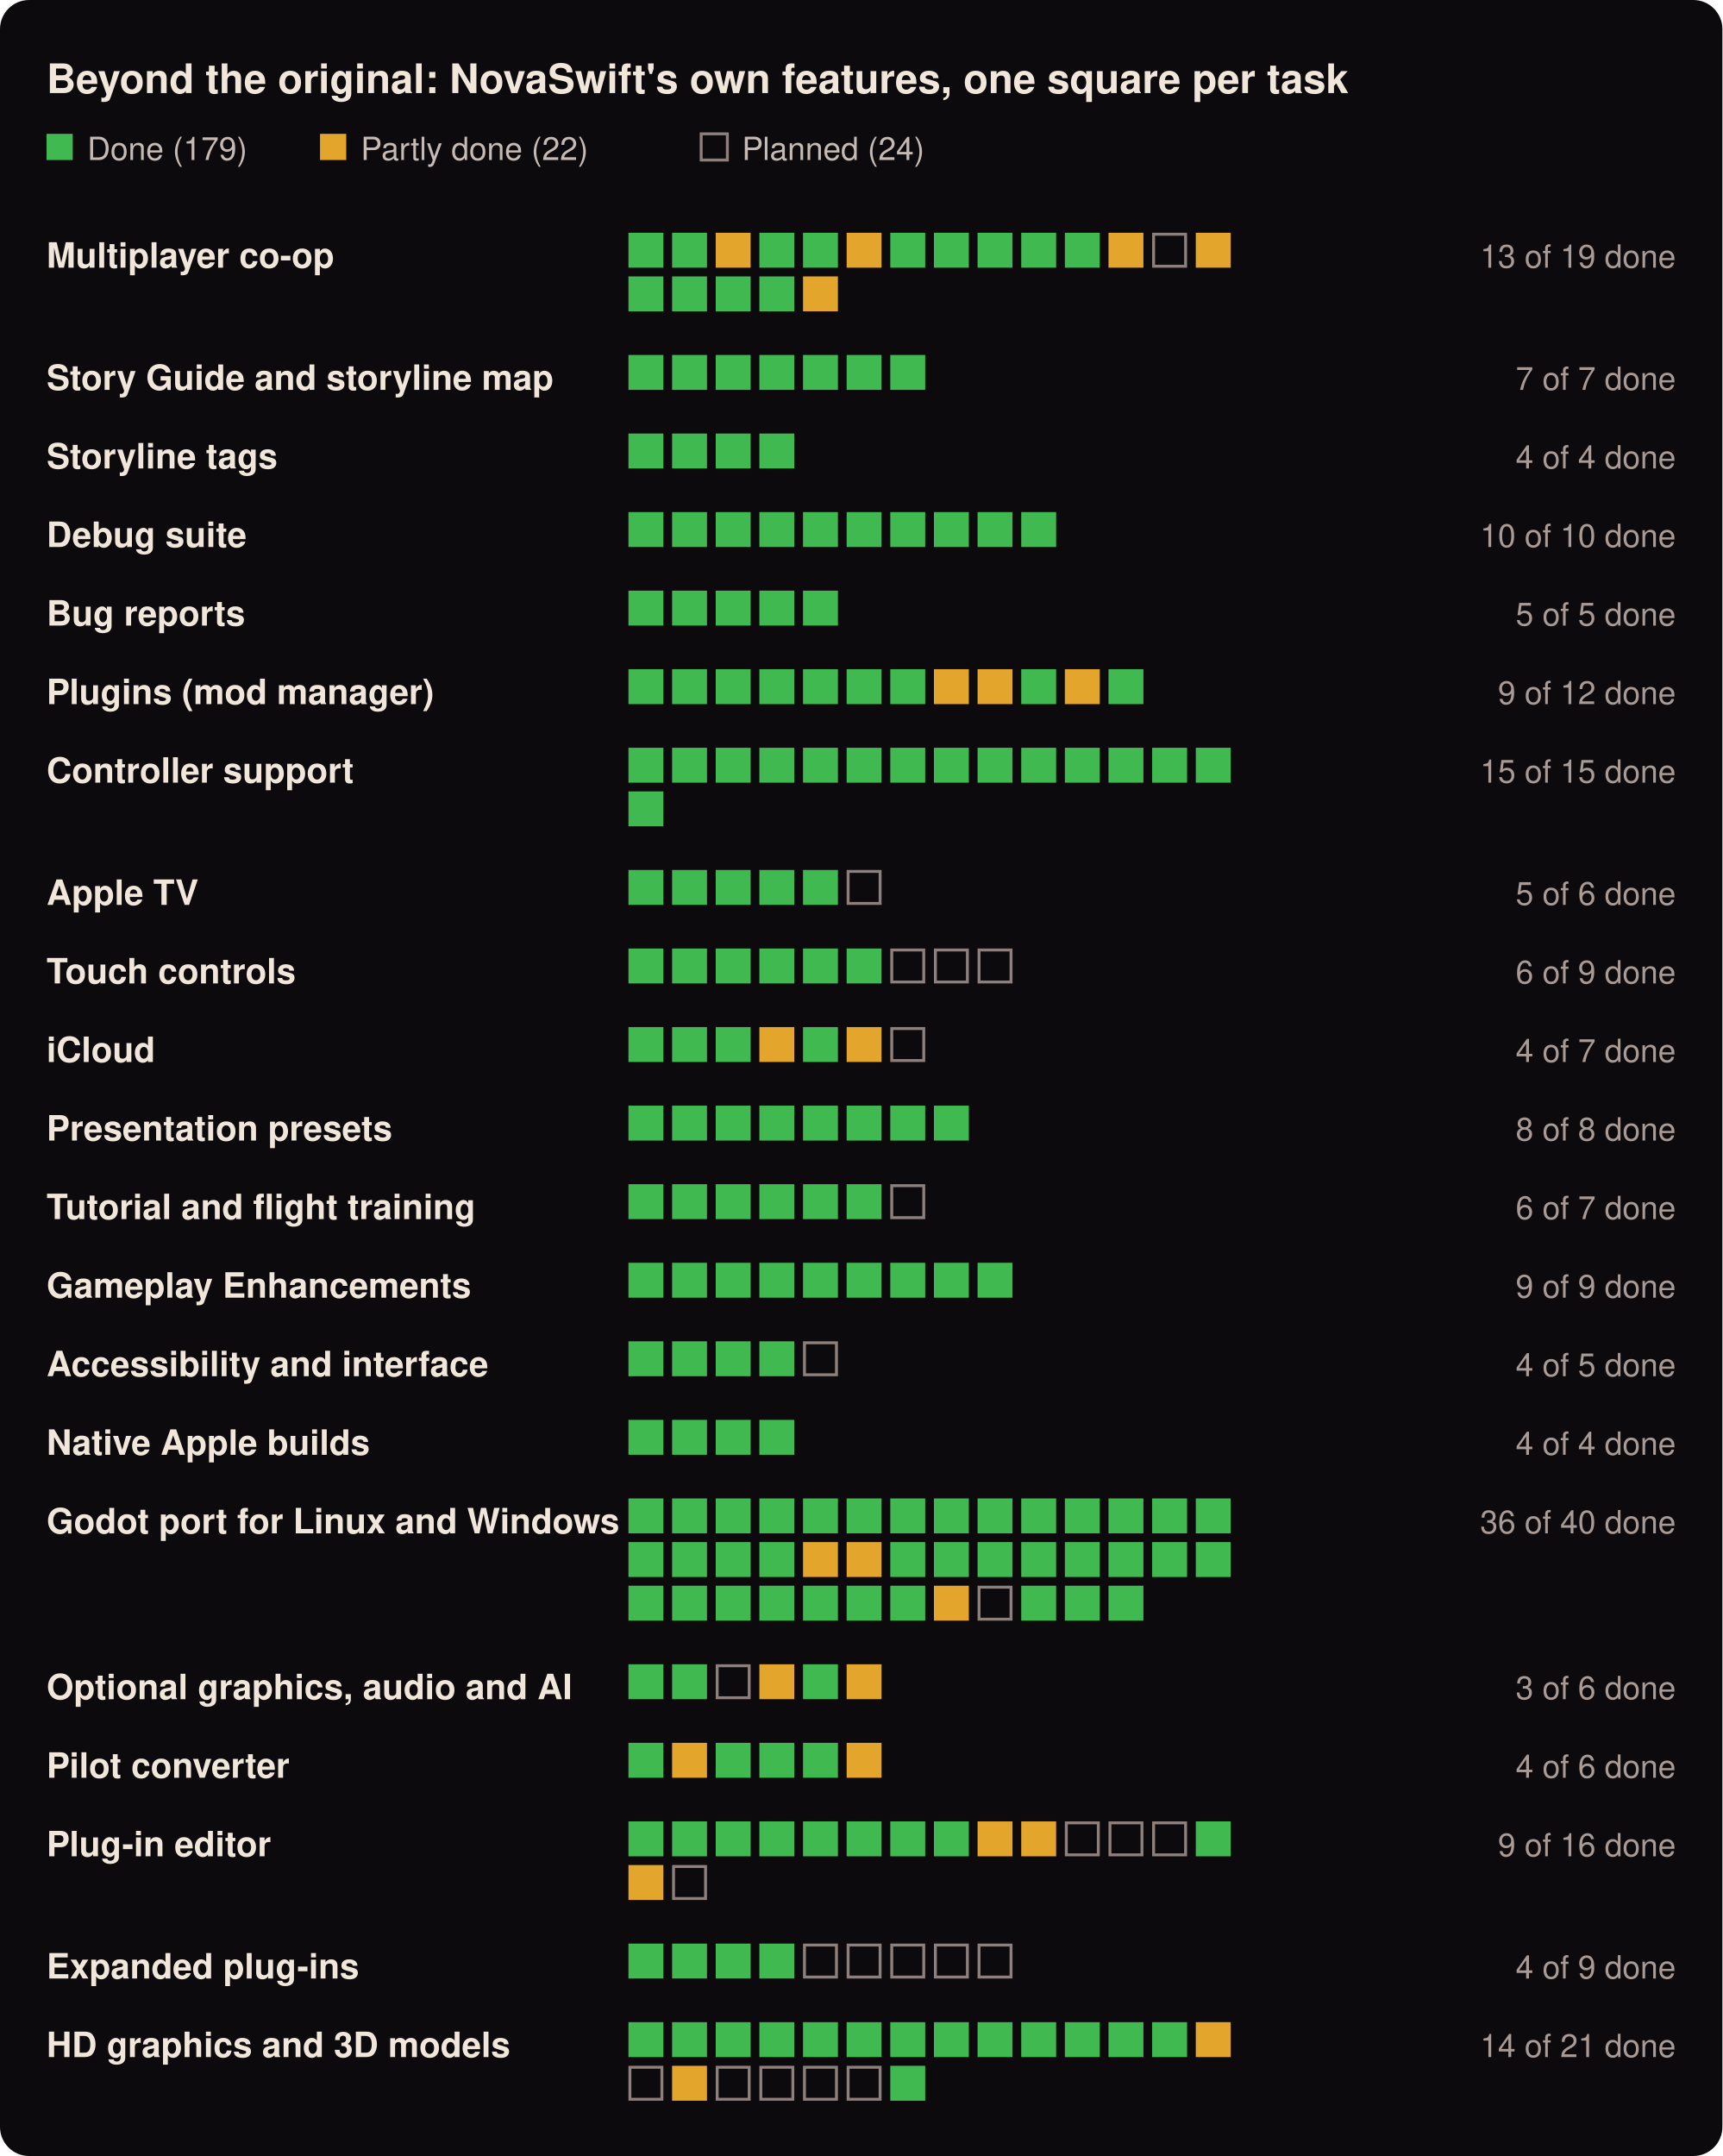
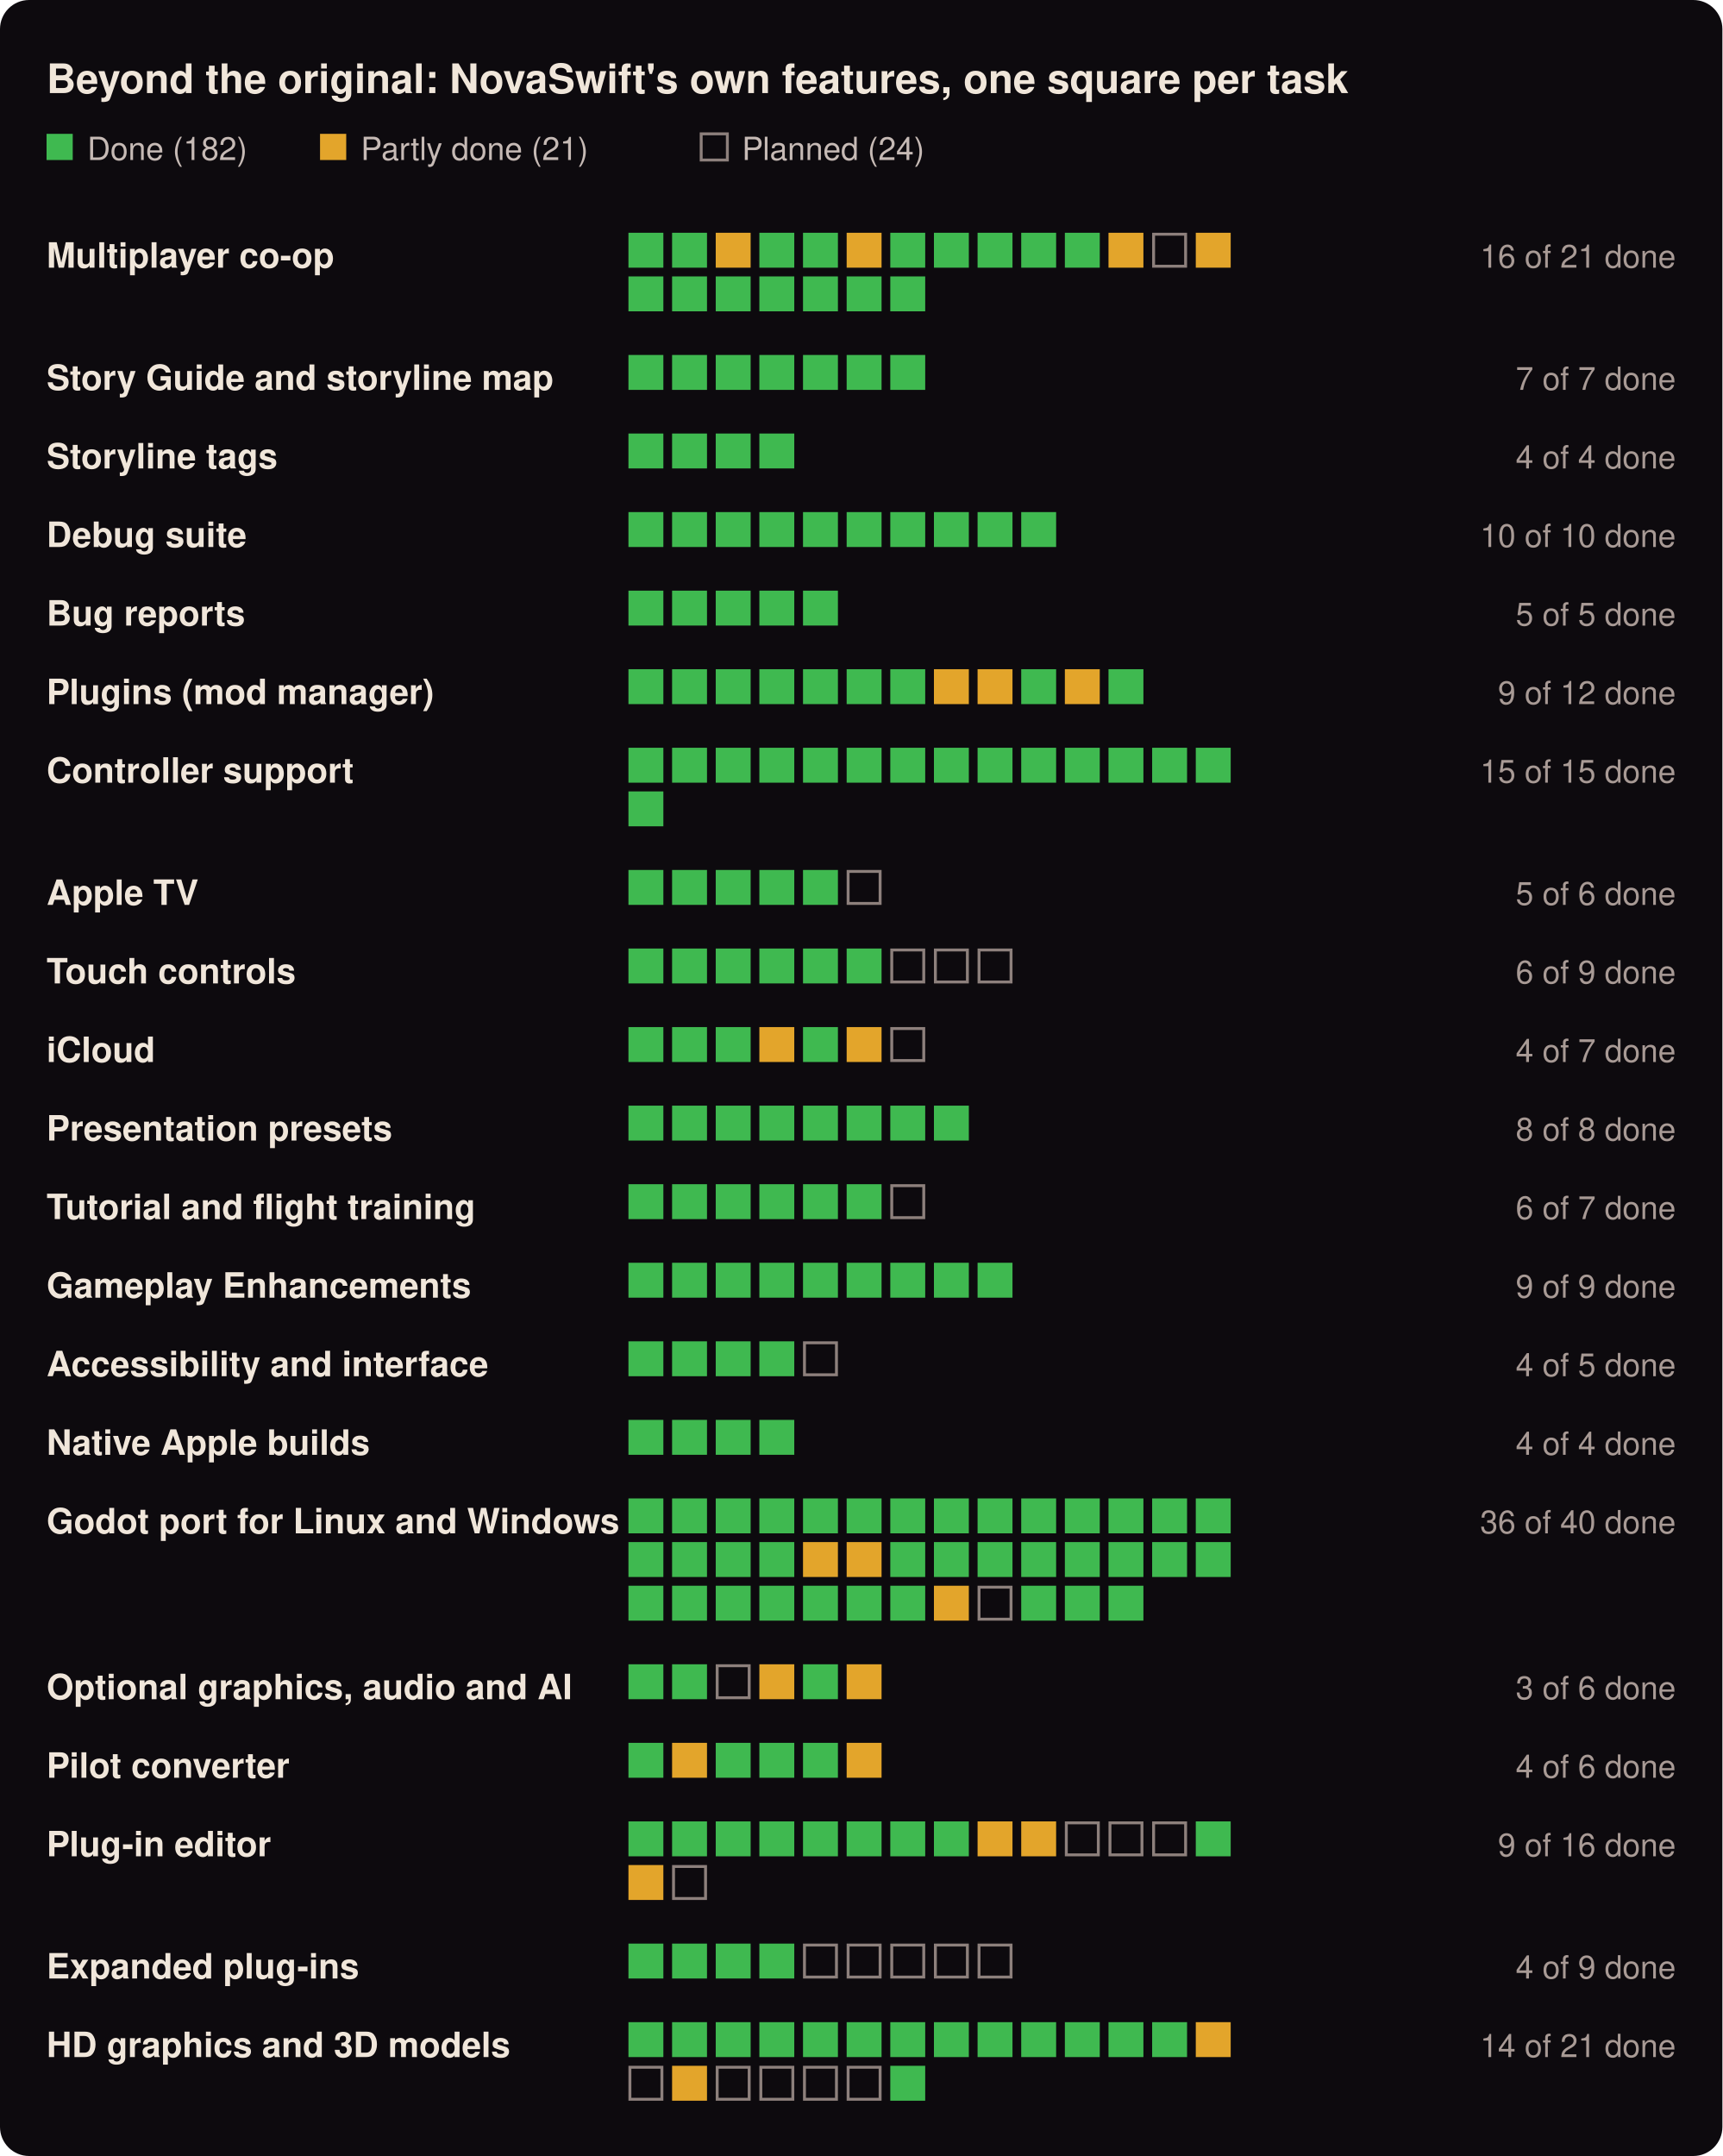
<svg xmlns="http://www.w3.org/2000/svg" width="592" height="741" viewBox="0 0 592 741" font-family="-apple-system, Segoe UI, Helvetica, Arial, sans-serif">
  <style>.h1{font-size:14px;font-weight:600;fill:#f0e6da}.gh{font-size:12px;font-weight:600;fill:#f0e6da}.gn{font-size:11px;fill:#a89a95}.lg{font-size:11px;fill:#c6bab5}</style>
  <rect width="592" height="741" rx="10" fill="#0d0a0e" />
  <text x="16" y="32" class="h1">Beyond the original: NovaSwift's own features, one square per task</text>
  <rect x="16" y="46" width="9" height="9" fill="#3fb950" />
-   <text x="30" y="55" class="lg">Done (179)</text>
+   <text x="30" y="55" class="lg">Done (182)</text>
  <rect x="110" y="46" width="9" height="9" fill="#e3a52b" />
-   <text x="124" y="55" class="lg">Partly done (22)</text>
+   <text x="124" y="55" class="lg">Partly done (21)</text>
  <rect x="241" y="46" width="9" height="9" fill="none" stroke="#8d807c" />
  <text x="255" y="55" class="lg">Planned (24)</text>
  <text x="16" y="92" class="gh">Multiplayer co-op</text>
-   <text x="576" y="92" class="gn" text-anchor="end">13 of 19 done</text>
+   <text x="576" y="92" class="gn" text-anchor="end">16 of 21 done</text>
  <rect x="216" y="80" width="12" height="12" fill="#3fb950" />
  <rect x="231" y="80" width="12" height="12" fill="#3fb950" />
  <rect x="246" y="80" width="12" height="12" fill="#e3a52b" />
  <rect x="261" y="80" width="12" height="12" fill="#3fb950" />
  <rect x="276" y="80" width="12" height="12" fill="#3fb950" />
  <rect x="291" y="80" width="12" height="12" fill="#e3a52b" />
  <rect x="306" y="80" width="12" height="12" fill="#3fb950" />
  <rect x="321" y="80" width="12" height="12" fill="#3fb950" />
  <rect x="336" y="80" width="12" height="12" fill="#3fb950" />
  <rect x="351" y="80" width="12" height="12" fill="#3fb950" />
  <rect x="366" y="80" width="12" height="12" fill="#3fb950" />
  <rect x="381" y="80" width="12" height="12" fill="#e3a52b" />
  <rect x="396.5" y="80.5" width="11" height="11" fill="none" stroke="#8d807c" />
  <rect x="411" y="80" width="12" height="12" fill="#e3a52b" />
  <rect x="216" y="95" width="12" height="12" fill="#3fb950" />
  <rect x="231" y="95" width="12" height="12" fill="#3fb950" />
  <rect x="246" y="95" width="12" height="12" fill="#3fb950" />
  <rect x="261" y="95" width="12" height="12" fill="#3fb950" />
-   <rect x="276" y="95" width="12" height="12" fill="#e3a52b" />
+   <rect x="276" y="95" width="12" height="12" fill="#3fb950" />
+   <rect x="291" y="95" width="12" height="12" fill="#3fb950" />
+   <rect x="306" y="95" width="12" height="12" fill="#3fb950" />
  <text x="16" y="134" class="gh">Story Guide and storyline map</text>
  <text x="576" y="134" class="gn" text-anchor="end">7 of 7 done</text>
  <rect x="216" y="122" width="12" height="12" fill="#3fb950" />
  <rect x="231" y="122" width="12" height="12" fill="#3fb950" />
  <rect x="246" y="122" width="12" height="12" fill="#3fb950" />
  <rect x="261" y="122" width="12" height="12" fill="#3fb950" />
  <rect x="276" y="122" width="12" height="12" fill="#3fb950" />
  <rect x="291" y="122" width="12" height="12" fill="#3fb950" />
  <rect x="306" y="122" width="12" height="12" fill="#3fb950" />
  <text x="16" y="161" class="gh">Storyline tags</text>
  <text x="576" y="161" class="gn" text-anchor="end">4 of 4 done</text>
  <rect x="216" y="149" width="12" height="12" fill="#3fb950" />
  <rect x="231" y="149" width="12" height="12" fill="#3fb950" />
  <rect x="246" y="149" width="12" height="12" fill="#3fb950" />
  <rect x="261" y="149" width="12" height="12" fill="#3fb950" />
  <text x="16" y="188" class="gh">Debug suite</text>
  <text x="576" y="188" class="gn" text-anchor="end">10 of 10 done</text>
  <rect x="216" y="176" width="12" height="12" fill="#3fb950" />
  <rect x="231" y="176" width="12" height="12" fill="#3fb950" />
  <rect x="246" y="176" width="12" height="12" fill="#3fb950" />
  <rect x="261" y="176" width="12" height="12" fill="#3fb950" />
  <rect x="276" y="176" width="12" height="12" fill="#3fb950" />
  <rect x="291" y="176" width="12" height="12" fill="#3fb950" />
  <rect x="306" y="176" width="12" height="12" fill="#3fb950" />
  <rect x="321" y="176" width="12" height="12" fill="#3fb950" />
  <rect x="336" y="176" width="12" height="12" fill="#3fb950" />
  <rect x="351" y="176" width="12" height="12" fill="#3fb950" />
  <text x="16" y="215" class="gh">Bug reports</text>
  <text x="576" y="215" class="gn" text-anchor="end">5 of 5 done</text>
  <rect x="216" y="203" width="12" height="12" fill="#3fb950" />
  <rect x="231" y="203" width="12" height="12" fill="#3fb950" />
  <rect x="246" y="203" width="12" height="12" fill="#3fb950" />
  <rect x="261" y="203" width="12" height="12" fill="#3fb950" />
  <rect x="276" y="203" width="12" height="12" fill="#3fb950" />
  <text x="16" y="242" class="gh">Plugins (mod manager)</text>
  <text x="576" y="242" class="gn" text-anchor="end">9 of 12 done</text>
  <rect x="216" y="230" width="12" height="12" fill="#3fb950" />
  <rect x="231" y="230" width="12" height="12" fill="#3fb950" />
  <rect x="246" y="230" width="12" height="12" fill="#3fb950" />
  <rect x="261" y="230" width="12" height="12" fill="#3fb950" />
  <rect x="276" y="230" width="12" height="12" fill="#3fb950" />
  <rect x="291" y="230" width="12" height="12" fill="#3fb950" />
  <rect x="306" y="230" width="12" height="12" fill="#3fb950" />
  <rect x="321" y="230" width="12" height="12" fill="#e3a52b" />
  <rect x="336" y="230" width="12" height="12" fill="#e3a52b" />
  <rect x="351" y="230" width="12" height="12" fill="#3fb950" />
  <rect x="366" y="230" width="12" height="12" fill="#e3a52b" />
  <rect x="381" y="230" width="12" height="12" fill="#3fb950" />
  <text x="16" y="269" class="gh">Controller support</text>
  <text x="576" y="269" class="gn" text-anchor="end">15 of 15 done</text>
  <rect x="216" y="257" width="12" height="12" fill="#3fb950" />
  <rect x="231" y="257" width="12" height="12" fill="#3fb950" />
  <rect x="246" y="257" width="12" height="12" fill="#3fb950" />
  <rect x="261" y="257" width="12" height="12" fill="#3fb950" />
  <rect x="276" y="257" width="12" height="12" fill="#3fb950" />
  <rect x="291" y="257" width="12" height="12" fill="#3fb950" />
  <rect x="306" y="257" width="12" height="12" fill="#3fb950" />
  <rect x="321" y="257" width="12" height="12" fill="#3fb950" />
  <rect x="336" y="257" width="12" height="12" fill="#3fb950" />
  <rect x="351" y="257" width="12" height="12" fill="#3fb950" />
  <rect x="366" y="257" width="12" height="12" fill="#3fb950" />
  <rect x="381" y="257" width="12" height="12" fill="#3fb950" />
  <rect x="396" y="257" width="12" height="12" fill="#3fb950" />
  <rect x="411" y="257" width="12" height="12" fill="#3fb950" />
  <rect x="216" y="272" width="12" height="12" fill="#3fb950" />
  <text x="16" y="311" class="gh">Apple TV</text>
  <text x="576" y="311" class="gn" text-anchor="end">5 of 6 done</text>
  <rect x="216" y="299" width="12" height="12" fill="#3fb950" />
  <rect x="231" y="299" width="12" height="12" fill="#3fb950" />
  <rect x="246" y="299" width="12" height="12" fill="#3fb950" />
  <rect x="261" y="299" width="12" height="12" fill="#3fb950" />
  <rect x="276" y="299" width="12" height="12" fill="#3fb950" />
  <rect x="291.5" y="299.5" width="11" height="11" fill="none" stroke="#8d807c" />
  <text x="16" y="338" class="gh">Touch controls</text>
  <text x="576" y="338" class="gn" text-anchor="end">6 of 9 done</text>
  <rect x="216" y="326" width="12" height="12" fill="#3fb950" />
  <rect x="231" y="326" width="12" height="12" fill="#3fb950" />
  <rect x="246" y="326" width="12" height="12" fill="#3fb950" />
  <rect x="261" y="326" width="12" height="12" fill="#3fb950" />
  <rect x="276" y="326" width="12" height="12" fill="#3fb950" />
  <rect x="291" y="326" width="12" height="12" fill="#3fb950" />
  <rect x="306.5" y="326.5" width="11" height="11" fill="none" stroke="#8d807c" />
  <rect x="321.5" y="326.5" width="11" height="11" fill="none" stroke="#8d807c" />
  <rect x="336.5" y="326.5" width="11" height="11" fill="none" stroke="#8d807c" />
  <text x="16" y="365" class="gh">iCloud</text>
  <text x="576" y="365" class="gn" text-anchor="end">4 of 7 done</text>
  <rect x="216" y="353" width="12" height="12" fill="#3fb950" />
  <rect x="231" y="353" width="12" height="12" fill="#3fb950" />
  <rect x="246" y="353" width="12" height="12" fill="#3fb950" />
  <rect x="261" y="353" width="12" height="12" fill="#e3a52b" />
  <rect x="276" y="353" width="12" height="12" fill="#3fb950" />
  <rect x="291" y="353" width="12" height="12" fill="#e3a52b" />
  <rect x="306.5" y="353.5" width="11" height="11" fill="none" stroke="#8d807c" />
  <text x="16" y="392" class="gh">Presentation presets</text>
  <text x="576" y="392" class="gn" text-anchor="end">8 of 8 done</text>
  <rect x="216" y="380" width="12" height="12" fill="#3fb950" />
  <rect x="231" y="380" width="12" height="12" fill="#3fb950" />
  <rect x="246" y="380" width="12" height="12" fill="#3fb950" />
  <rect x="261" y="380" width="12" height="12" fill="#3fb950" />
  <rect x="276" y="380" width="12" height="12" fill="#3fb950" />
  <rect x="291" y="380" width="12" height="12" fill="#3fb950" />
  <rect x="306" y="380" width="12" height="12" fill="#3fb950" />
  <rect x="321" y="380" width="12" height="12" fill="#3fb950" />
  <text x="16" y="419" class="gh">Tutorial and flight training</text>
  <text x="576" y="419" class="gn" text-anchor="end">6 of 7 done</text>
  <rect x="216" y="407" width="12" height="12" fill="#3fb950" />
  <rect x="231" y="407" width="12" height="12" fill="#3fb950" />
  <rect x="246" y="407" width="12" height="12" fill="#3fb950" />
  <rect x="261" y="407" width="12" height="12" fill="#3fb950" />
  <rect x="276" y="407" width="12" height="12" fill="#3fb950" />
  <rect x="291" y="407" width="12" height="12" fill="#3fb950" />
  <rect x="306.5" y="407.5" width="11" height="11" fill="none" stroke="#8d807c" />
  <text x="16" y="446" class="gh">Gameplay Enhancements</text>
  <text x="576" y="446" class="gn" text-anchor="end">9 of 9 done</text>
  <rect x="216" y="434" width="12" height="12" fill="#3fb950" />
  <rect x="231" y="434" width="12" height="12" fill="#3fb950" />
  <rect x="246" y="434" width="12" height="12" fill="#3fb950" />
  <rect x="261" y="434" width="12" height="12" fill="#3fb950" />
  <rect x="276" y="434" width="12" height="12" fill="#3fb950" />
  <rect x="291" y="434" width="12" height="12" fill="#3fb950" />
  <rect x="306" y="434" width="12" height="12" fill="#3fb950" />
  <rect x="321" y="434" width="12" height="12" fill="#3fb950" />
  <rect x="336" y="434" width="12" height="12" fill="#3fb950" />
  <text x="16" y="473" class="gh">Accessibility and interface</text>
  <text x="576" y="473" class="gn" text-anchor="end">4 of 5 done</text>
  <rect x="216" y="461" width="12" height="12" fill="#3fb950" />
  <rect x="231" y="461" width="12" height="12" fill="#3fb950" />
  <rect x="246" y="461" width="12" height="12" fill="#3fb950" />
  <rect x="261" y="461" width="12" height="12" fill="#3fb950" />
  <rect x="276.5" y="461.5" width="11" height="11" fill="none" stroke="#8d807c" />
  <text x="16" y="500" class="gh">Native Apple builds</text>
  <text x="576" y="500" class="gn" text-anchor="end">4 of 4 done</text>
  <rect x="216" y="488" width="12" height="12" fill="#3fb950" />
  <rect x="231" y="488" width="12" height="12" fill="#3fb950" />
  <rect x="246" y="488" width="12" height="12" fill="#3fb950" />
  <rect x="261" y="488" width="12" height="12" fill="#3fb950" />
  <text x="16" y="527" class="gh">Godot port for Linux and Windows</text>
  <text x="576" y="527" class="gn" text-anchor="end">36 of 40 done</text>
  <rect x="216" y="515" width="12" height="12" fill="#3fb950" />
  <rect x="231" y="515" width="12" height="12" fill="#3fb950" />
  <rect x="246" y="515" width="12" height="12" fill="#3fb950" />
  <rect x="261" y="515" width="12" height="12" fill="#3fb950" />
  <rect x="276" y="515" width="12" height="12" fill="#3fb950" />
  <rect x="291" y="515" width="12" height="12" fill="#3fb950" />
  <rect x="306" y="515" width="12" height="12" fill="#3fb950" />
  <rect x="321" y="515" width="12" height="12" fill="#3fb950" />
  <rect x="336" y="515" width="12" height="12" fill="#3fb950" />
  <rect x="351" y="515" width="12" height="12" fill="#3fb950" />
  <rect x="366" y="515" width="12" height="12" fill="#3fb950" />
  <rect x="381" y="515" width="12" height="12" fill="#3fb950" />
  <rect x="396" y="515" width="12" height="12" fill="#3fb950" />
  <rect x="411" y="515" width="12" height="12" fill="#3fb950" />
  <rect x="216" y="530" width="12" height="12" fill="#3fb950" />
  <rect x="231" y="530" width="12" height="12" fill="#3fb950" />
  <rect x="246" y="530" width="12" height="12" fill="#3fb950" />
  <rect x="261" y="530" width="12" height="12" fill="#3fb950" />
  <rect x="276" y="530" width="12" height="12" fill="#e3a52b" />
  <rect x="291" y="530" width="12" height="12" fill="#e3a52b" />
  <rect x="306" y="530" width="12" height="12" fill="#3fb950" />
  <rect x="321" y="530" width="12" height="12" fill="#3fb950" />
  <rect x="336" y="530" width="12" height="12" fill="#3fb950" />
  <rect x="351" y="530" width="12" height="12" fill="#3fb950" />
  <rect x="366" y="530" width="12" height="12" fill="#3fb950" />
  <rect x="381" y="530" width="12" height="12" fill="#3fb950" />
  <rect x="396" y="530" width="12" height="12" fill="#3fb950" />
  <rect x="411" y="530" width="12" height="12" fill="#3fb950" />
  <rect x="216" y="545" width="12" height="12" fill="#3fb950" />
  <rect x="231" y="545" width="12" height="12" fill="#3fb950" />
  <rect x="246" y="545" width="12" height="12" fill="#3fb950" />
  <rect x="261" y="545" width="12" height="12" fill="#3fb950" />
  <rect x="276" y="545" width="12" height="12" fill="#3fb950" />
  <rect x="291" y="545" width="12" height="12" fill="#3fb950" />
  <rect x="306" y="545" width="12" height="12" fill="#3fb950" />
  <rect x="321" y="545" width="12" height="12" fill="#e3a52b" />
  <rect x="336.5" y="545.5" width="11" height="11" fill="none" stroke="#8d807c" />
  <rect x="351" y="545" width="12" height="12" fill="#3fb950" />
  <rect x="366" y="545" width="12" height="12" fill="#3fb950" />
  <rect x="381" y="545" width="12" height="12" fill="#3fb950" />
  <text x="16" y="584" class="gh">Optional graphics, audio and AI</text>
  <text x="576" y="584" class="gn" text-anchor="end">3 of 6 done</text>
  <rect x="216" y="572" width="12" height="12" fill="#3fb950" />
  <rect x="231" y="572" width="12" height="12" fill="#3fb950" />
  <rect x="246.5" y="572.5" width="11" height="11" fill="none" stroke="#8d807c" />
  <rect x="261" y="572" width="12" height="12" fill="#e3a52b" />
  <rect x="276" y="572" width="12" height="12" fill="#3fb950" />
  <rect x="291" y="572" width="12" height="12" fill="#e3a52b" />
  <text x="16" y="611" class="gh">Pilot converter</text>
  <text x="576" y="611" class="gn" text-anchor="end">4 of 6 done</text>
  <rect x="216" y="599" width="12" height="12" fill="#3fb950" />
  <rect x="231" y="599" width="12" height="12" fill="#e3a52b" />
  <rect x="246" y="599" width="12" height="12" fill="#3fb950" />
  <rect x="261" y="599" width="12" height="12" fill="#3fb950" />
  <rect x="276" y="599" width="12" height="12" fill="#3fb950" />
  <rect x="291" y="599" width="12" height="12" fill="#e3a52b" />
  <text x="16" y="638" class="gh">Plug-in editor</text>
  <text x="576" y="638" class="gn" text-anchor="end">9 of 16 done</text>
  <rect x="216" y="626" width="12" height="12" fill="#3fb950" />
  <rect x="231" y="626" width="12" height="12" fill="#3fb950" />
  <rect x="246" y="626" width="12" height="12" fill="#3fb950" />
  <rect x="261" y="626" width="12" height="12" fill="#3fb950" />
  <rect x="276" y="626" width="12" height="12" fill="#3fb950" />
  <rect x="291" y="626" width="12" height="12" fill="#3fb950" />
  <rect x="306" y="626" width="12" height="12" fill="#3fb950" />
  <rect x="321" y="626" width="12" height="12" fill="#3fb950" />
  <rect x="336" y="626" width="12" height="12" fill="#e3a52b" />
  <rect x="351" y="626" width="12" height="12" fill="#e3a52b" />
  <rect x="366.5" y="626.5" width="11" height="11" fill="none" stroke="#8d807c" />
  <rect x="381.5" y="626.5" width="11" height="11" fill="none" stroke="#8d807c" />
  <rect x="396.5" y="626.5" width="11" height="11" fill="none" stroke="#8d807c" />
  <rect x="411" y="626" width="12" height="12" fill="#3fb950" />
  <rect x="216" y="641" width="12" height="12" fill="#e3a52b" />
  <rect x="231.5" y="641.5" width="11" height="11" fill="none" stroke="#8d807c" />
  <text x="16" y="680" class="gh">Expanded plug-ins</text>
  <text x="576" y="680" class="gn" text-anchor="end">4 of 9 done</text>
  <rect x="216" y="668" width="12" height="12" fill="#3fb950" />
  <rect x="231" y="668" width="12" height="12" fill="#3fb950" />
  <rect x="246" y="668" width="12" height="12" fill="#3fb950" />
  <rect x="261" y="668" width="12" height="12" fill="#3fb950" />
  <rect x="276.5" y="668.5" width="11" height="11" fill="none" stroke="#8d807c" />
  <rect x="291.5" y="668.5" width="11" height="11" fill="none" stroke="#8d807c" />
  <rect x="306.5" y="668.5" width="11" height="11" fill="none" stroke="#8d807c" />
  <rect x="321.5" y="668.5" width="11" height="11" fill="none" stroke="#8d807c" />
  <rect x="336.5" y="668.5" width="11" height="11" fill="none" stroke="#8d807c" />
  <text x="16" y="707" class="gh">HD graphics and 3D models</text>
  <text x="576" y="707" class="gn" text-anchor="end">14 of 21 done</text>
  <rect x="216" y="695" width="12" height="12" fill="#3fb950" />
  <rect x="231" y="695" width="12" height="12" fill="#3fb950" />
  <rect x="246" y="695" width="12" height="12" fill="#3fb950" />
  <rect x="261" y="695" width="12" height="12" fill="#3fb950" />
  <rect x="276" y="695" width="12" height="12" fill="#3fb950" />
  <rect x="291" y="695" width="12" height="12" fill="#3fb950" />
  <rect x="306" y="695" width="12" height="12" fill="#3fb950" />
  <rect x="321" y="695" width="12" height="12" fill="#3fb950" />
  <rect x="336" y="695" width="12" height="12" fill="#3fb950" />
  <rect x="351" y="695" width="12" height="12" fill="#3fb950" />
  <rect x="366" y="695" width="12" height="12" fill="#3fb950" />
  <rect x="381" y="695" width="12" height="12" fill="#3fb950" />
  <rect x="396" y="695" width="12" height="12" fill="#3fb950" />
  <rect x="411" y="695" width="12" height="12" fill="#e3a52b" />
  <rect x="216.5" y="710.5" width="11" height="11" fill="none" stroke="#8d807c" />
  <rect x="231" y="710" width="12" height="12" fill="#e3a52b" />
  <rect x="246.5" y="710.5" width="11" height="11" fill="none" stroke="#8d807c" />
  <rect x="261.5" y="710.5" width="11" height="11" fill="none" stroke="#8d807c" />
  <rect x="276.5" y="710.5" width="11" height="11" fill="none" stroke="#8d807c" />
  <rect x="291.5" y="710.5" width="11" height="11" fill="none" stroke="#8d807c" />
  <rect x="306" y="710" width="12" height="12" fill="#3fb950" />
</svg>
